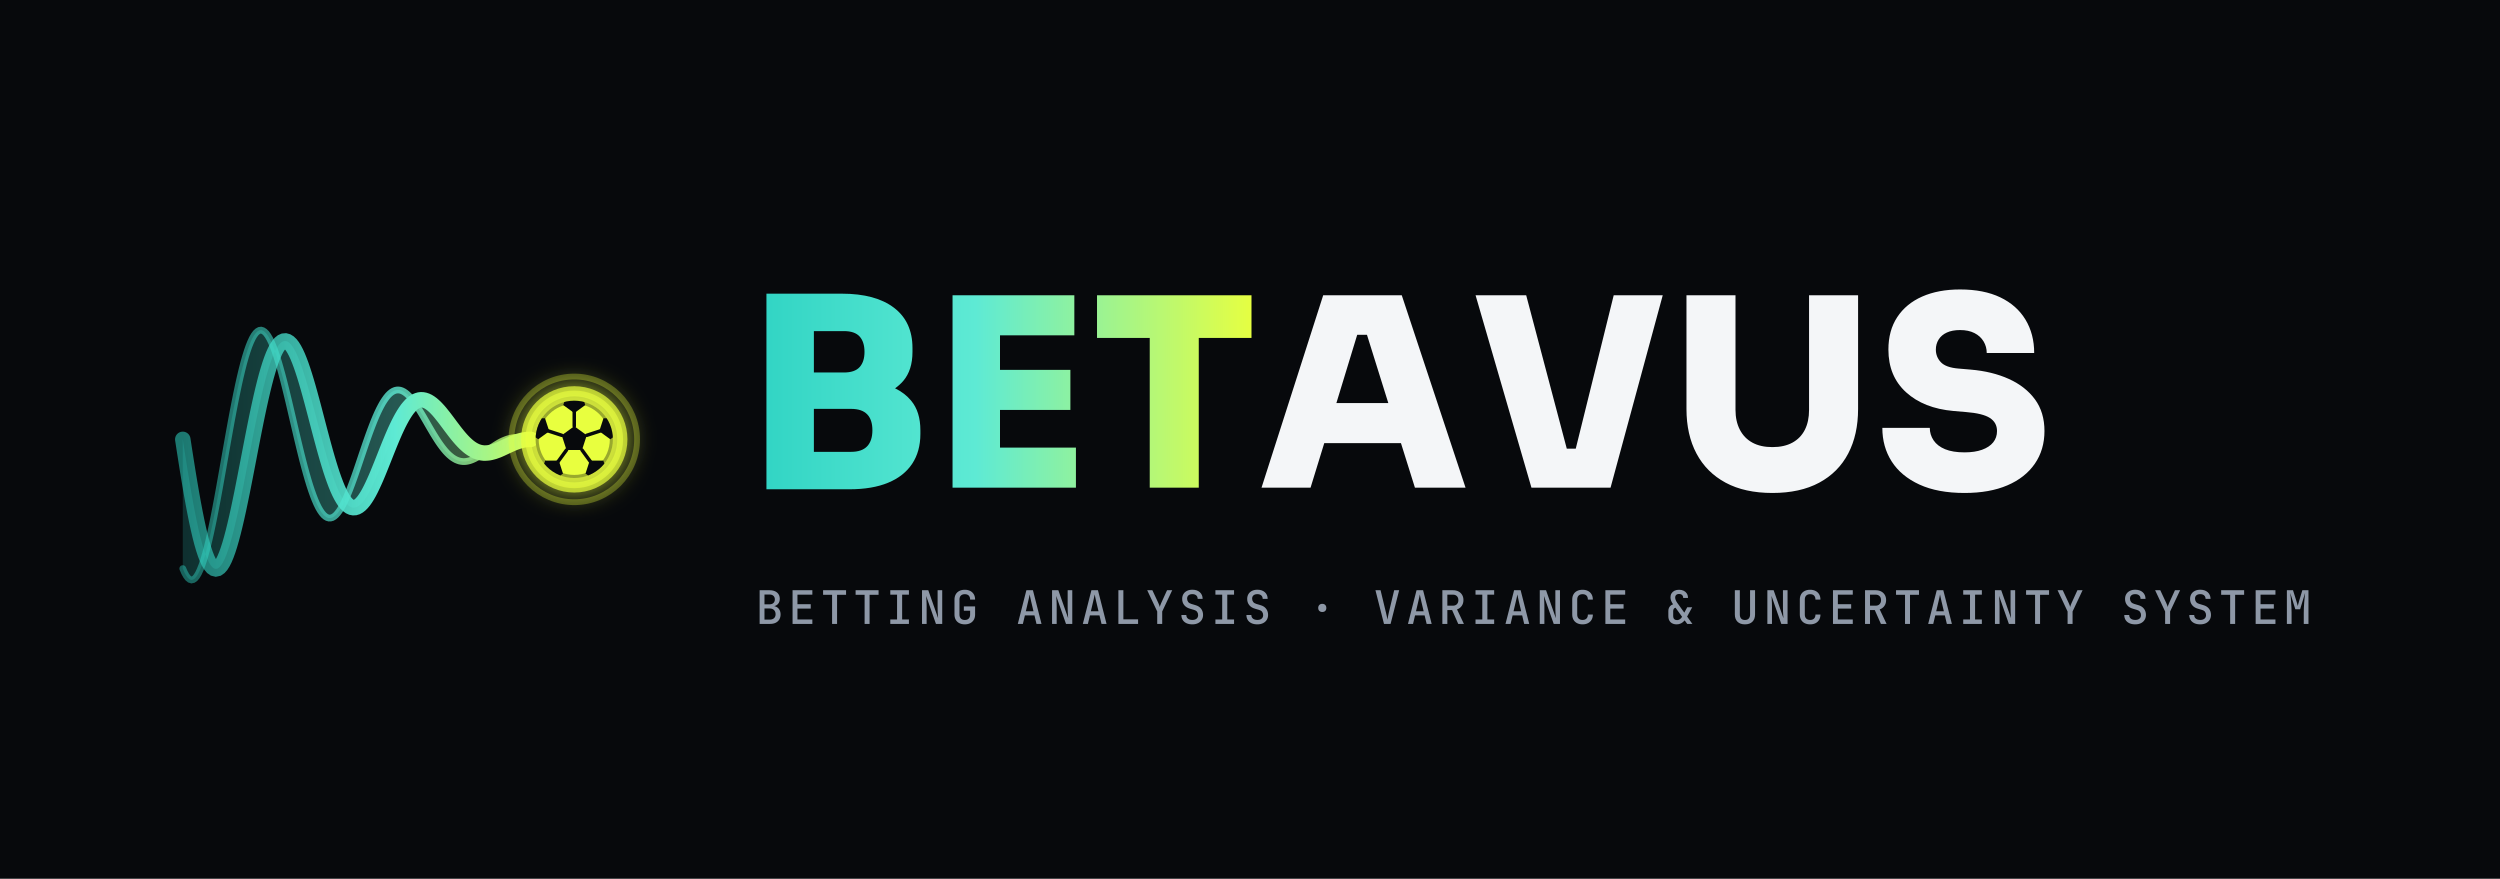
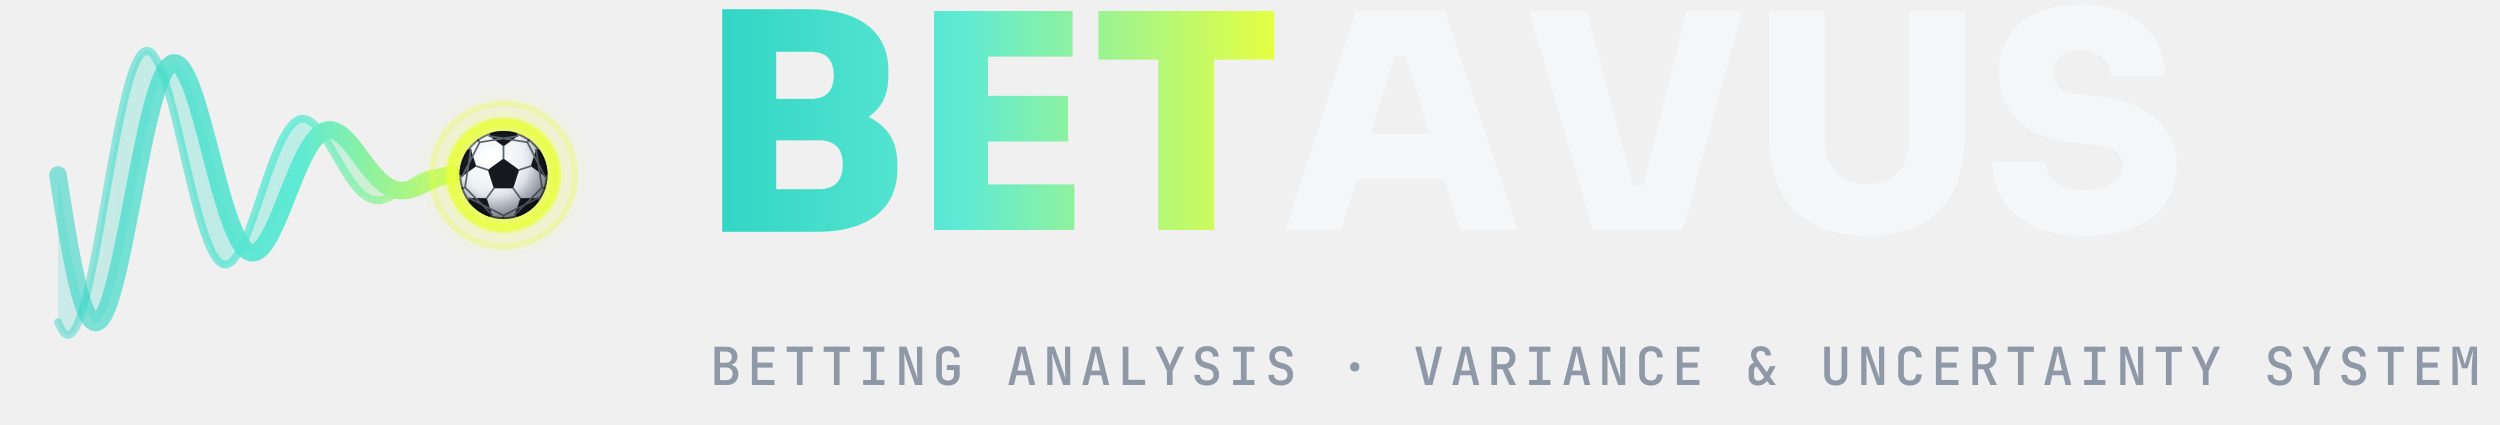
- <svg xmlns="http://www.w3.org/2000/svg" viewBox="0 0 1138 400" width="1138" height="400">
+ <svg xmlns="http://www.w3.org/2000/svg" viewBox="60 130 1000 170" width="1000" height="170">
  <defs>
    <filter id="glow" x="-50%" y="-50%" width="200%" height="200%">
      <feGaussianBlur stdDeviation="2.6" result="b" />
      <feMerge>
        <feMergeNode in="b" />
        <feMergeNode in="SourceGraphic" />
      </feMerge>
    </filter>
  </defs>
-   <rect width="1138" height="400" fill="#07090C" />
  <g transform="translate(70 90) scale(2.2)">
    <defs>
      <linearGradient id="gkd" x1="6" y1="0" x2="86" y2="0" gradientUnits="userSpaceOnUse">
        <stop offset="0" stop-color="#2ED3C3" stop-opacity="0.55" />
        <stop offset="0.55" stop-color="#5EEAD4" />
        <stop offset="1" stop-color="#E8FF3F" />
      </linearGradient>
    </defs>
    <path d="M6.00 50.00 L6.36 52.34 L6.72 54.64 L7.08 56.89 L7.44 59.07 L7.80 61.17 L8.16 63.17 L8.52 65.07 L8.88 66.86 L9.24 68.52 L9.60 70.05 L9.96 71.44 L10.32 72.67 L10.68 73.76 L11.04 74.68 L11.40 75.44 L11.76 76.03 L12.12 76.46 L12.48 76.71 L12.84 76.80 L13.20 76.72 L13.56 76.47 L13.92 76.07 L14.28 75.50 L14.64 74.79 L15.00 73.93 L15.36 72.93 L15.72 71.81 L16.08 70.56 L16.44 69.20 L16.80 67.74 L17.16 66.19 L17.52 64.56 L17.88 62.85 L18.24 61.10 L18.60 59.29 L18.96 57.45 L19.32 55.59 L19.68 53.72 L20.04 51.85 L20.40 50.00 L20.76 48.17 L21.12 46.38 L21.48 44.63 L21.84 42.95 L22.20 41.33 L22.56 39.78 L22.92 38.33 L23.28 36.96 L23.64 35.70 L24.00 34.54 L24.36 33.50 L24.72 32.57 L25.08 31.77 L25.44 31.09 L25.80 30.54 L26.16 30.12 L26.52 29.83 L26.88 29.67 L27.24 29.64 L27.60 29.74 L27.96 29.96 L28.32 30.30 L28.68 30.76 L29.04 31.33 L29.40 32.01 L29.76 32.79 L30.12 33.67 L30.48 34.63 L30.84 35.68 L31.20 36.79 L31.56 37.97 L31.92 39.21 L32.28 40.49 L32.64 41.81 L33.00 43.15 L33.36 44.52 L33.72 45.90 L34.08 47.28 L34.44 48.65 L34.80 50.00 L35.16 51.33 L35.52 52.63 L35.88 53.88 L36.24 55.09 L36.60 56.25 L36.96 57.34 L37.32 58.36 L37.68 59.32 L38.04 60.20 L38.40 60.99 L38.76 61.70 L39.12 62.32 L39.48 62.86 L39.84 63.30 L40.20 63.64 L40.56 63.90 L40.92 64.06 L41.28 64.13 L41.64 64.11 L42.00 64.00 L42.36 63.80 L42.72 63.52 L43.08 63.16 L43.44 62.73 L43.80 62.22 L44.16 61.65 L44.52 61.02 L44.88 60.33 L45.24 59.59 L45.60 58.81 L45.96 58.00 L46.32 57.15 L46.68 56.27 L47.04 55.38 L47.40 54.48 L47.76 53.57 L48.12 52.66 L48.48 51.76 L48.84 50.87 L49.20 50.00 L49.56 49.15 L49.92 48.33 L50.28 47.55 L50.64 46.80 L51.00 46.10 L51.36 45.44 L51.72 44.83 L52.08 44.27 L52.44 43.76 L52.80 43.32 L53.16 42.92 L53.52 42.59 L53.88 42.32 L54.24 42.10 L54.60 41.95 L54.96 41.85 L55.32 41.81 L55.68 41.83 L56.04 41.90 L56.40 42.02 L56.76 42.19 L57.12 42.41 L57.48 42.67 L57.84 42.97 L58.20 43.30 L58.56 43.67 L58.92 44.06 L59.28 44.48 L59.64 44.93 L60.00 45.38 L60.36 45.85 L60.72 46.33 L61.08 46.81 L61.44 47.30 L61.80 47.77 L62.16 48.25 L62.52 48.71 L62.88 49.16 L63.24 49.59 L63.60 50.00 L63.96 50.39 L64.32 50.76 L64.68 51.09 L65.04 51.41 L65.40 51.69 L65.76 51.94 L66.12 52.16 L66.48 52.35 L66.84 52.51 L67.20 52.63 L67.56 52.73 L67.92 52.79 L68.28 52.83 L68.64 52.83 L69.00 52.81 L69.36 52.77 L69.72 52.70 L70.08 52.61 L70.44 52.51 L70.80 52.38 L71.16 52.25 L71.52 52.10 L71.88 51.94 L72.24 51.77 L72.60 51.60 L72.96 51.43 L73.32 51.27 L73.68 51.10 L74.04 50.94 L74.40 50.79 L74.76 50.64 L75.12 50.51 L75.48 50.39 L75.84 50.29 L76.20 50.20 L76.56 50.13 L76.92 50.07 L77.28 50.03 L77.64 50.01 L78.00 50.00 L78.00 50.00 L77.64 49.92 L77.28 49.85 L76.92 49.78 L76.56 49.71 L76.20 49.66 L75.84 49.63 L75.48 49.61 L75.12 49.60 L74.76 49.62 L74.40 49.66 L74.04 49.71 L73.68 49.79 L73.32 49.88 L72.96 50.00 L72.60 50.14 L72.24 50.29 L71.88 50.46 L71.52 50.65 L71.16 50.86 L70.80 51.08 L70.44 51.31 L70.08 51.55 L69.72 51.80 L69.36 52.06 L69.00 52.32 L68.64 52.57 L68.28 52.83 L67.92 53.07 L67.56 53.31 L67.20 53.54 L66.84 53.75 L66.48 53.95 L66.12 54.12 L65.76 54.27 L65.40 54.40 L65.04 54.49 L64.68 54.56 L64.32 54.59 L63.96 54.59 L63.60 54.55 L63.24 54.48 L62.88 54.36 L62.52 54.21 L62.16 54.01 L61.80 53.78 L61.44 53.50 L61.08 53.19 L60.72 52.84 L60.36 52.45 L60.00 52.02 L59.64 51.56 L59.28 51.07 L58.92 50.55 L58.56 50.00 L58.20 49.43 L57.84 48.85 L57.48 48.24 L57.12 47.63 L56.76 47.01 L56.40 46.38 L56.04 45.76 L55.68 45.14 L55.32 44.54 L54.96 43.95 L54.60 43.38 L54.24 42.83 L53.88 42.32 L53.52 41.84 L53.16 41.40 L52.80 41.01 L52.44 40.66 L52.08 40.37 L51.72 40.13 L51.36 39.95 L51.00 39.83 L50.64 39.78 L50.28 39.79 L49.92 39.87 L49.56 40.02 L49.20 40.24 L48.84 40.53 L48.48 40.89 L48.12 41.33 L47.76 41.83 L47.40 42.39 L47.04 43.03 L46.68 43.72 L46.32 44.47 L45.96 45.28 L45.60 46.14 L45.24 47.05 L44.88 48.00 L44.52 48.98 L44.16 49.99 L43.80 51.03 L43.44 52.09 L43.08 53.15 L42.72 54.22 L42.36 55.29 L42.00 56.35 L41.64 57.39 L41.28 58.40 L40.92 59.38 L40.56 60.33 L40.20 61.22 L39.84 62.07 L39.48 62.85 L39.12 63.57 L38.76 64.21 L38.40 64.78 L38.04 65.26 L37.68 65.66 L37.32 65.96 L36.96 66.17 L36.60 66.27 L36.24 66.28 L35.88 66.18 L35.52 65.97 L35.16 65.66 L34.80 65.24 L34.44 64.72 L34.08 64.10 L33.72 63.37 L33.36 62.54 L33.00 61.62 L32.64 60.61 L32.28 59.52 L31.92 58.34 L31.56 57.09 L31.20 55.78 L30.84 54.41 L30.48 52.98 L30.12 51.51 L29.76 50.01 L29.40 48.48 L29.04 46.94 L28.68 45.39 L28.32 43.84 L27.96 42.31 L27.60 40.81 L27.24 39.34 L26.88 37.91 L26.52 36.54 L26.16 35.23 L25.80 33.99 L25.44 32.84 L25.08 31.77 L24.72 30.81 L24.36 29.95 L24.00 29.21 L23.64 28.59 L23.28 28.09 L22.92 27.73 L22.56 27.50 L22.20 27.40 L21.84 27.45 L21.48 27.65 L21.12 27.98 L20.76 28.46 L20.40 29.08 L20.04 29.85 L19.68 30.74 L19.32 31.78 L18.96 32.94 L18.60 34.22 L18.24 35.63 L17.88 37.14 L17.52 38.75 L17.16 40.45 L16.80 42.24 L16.44 44.09 L16.08 46.01 L15.72 47.98 L15.36 49.99 L15.00 52.02 L14.64 54.07 L14.28 56.11 L13.92 58.14 L13.56 60.15 L13.20 62.12 L12.84 64.03 L12.48 65.89 L12.12 67.66 L11.76 69.35 L11.40 70.93 L11.04 72.40 L10.68 73.75 L10.32 74.97 L9.96 76.04 L9.60 76.96 L9.24 77.73 L8.88 78.33 L8.52 78.76 L8.16 79.01 L7.80 79.09 L7.44 78.98 L7.08 78.69 L6.72 78.22 L6.36 77.57 L6.00 76.74 Z" fill="url(#gkd)" fill-opacity="0.35" />
    <path d="M6.00 50.00 L6.36 52.34 L6.72 54.64 L7.08 56.89 L7.44 59.07 L7.80 61.17 L8.16 63.17 L8.52 65.07 L8.88 66.86 L9.24 68.52 L9.60 70.05 L9.96 71.44 L10.32 72.67 L10.68 73.76 L11.04 74.68 L11.40 75.44 L11.76 76.03 L12.12 76.46 L12.48 76.71 L12.84 76.80 L13.20 76.72 L13.56 76.47 L13.92 76.07 L14.28 75.50 L14.64 74.79 L15.00 73.93 L15.36 72.93 L15.72 71.81 L16.08 70.56 L16.44 69.20 L16.80 67.74 L17.16 66.19 L17.52 64.56 L17.88 62.85 L18.24 61.10 L18.60 59.29 L18.96 57.45 L19.32 55.59 L19.68 53.72 L20.04 51.85 L20.40 50.00 L20.76 48.17 L21.12 46.38 L21.48 44.63 L21.84 42.95 L22.20 41.33 L22.56 39.78 L22.92 38.33 L23.28 36.96 L23.64 35.70 L24.00 34.54 L24.36 33.50 L24.72 32.57 L25.08 31.77 L25.44 31.09 L25.80 30.54 L26.16 30.12 L26.52 29.83 L26.88 29.67 L27.24 29.64 L27.60 29.74 L27.96 29.96 L28.32 30.30 L28.68 30.76 L29.04 31.33 L29.40 32.01 L29.76 32.79 L30.12 33.67 L30.48 34.63 L30.84 35.68 L31.20 36.79 L31.56 37.97 L31.92 39.21 L32.28 40.49 L32.64 41.81 L33.00 43.15 L33.36 44.52 L33.72 45.90 L34.08 47.28 L34.44 48.65 L34.80 50.00 L35.16 51.33 L35.52 52.63 L35.88 53.88 L36.24 55.09 L36.60 56.25 L36.96 57.34 L37.32 58.36 L37.68 59.32 L38.04 60.20 L38.40 60.99 L38.76 61.70 L39.12 62.32 L39.48 62.86 L39.84 63.30 L40.20 63.64 L40.56 63.90 L40.92 64.06 L41.28 64.13 L41.64 64.11 L42.00 64.00 L42.36 63.80 L42.72 63.52 L43.08 63.16 L43.44 62.73 L43.80 62.22 L44.16 61.65 L44.52 61.02 L44.88 60.33 L45.24 59.59 L45.60 58.81 L45.96 58.00 L46.32 57.15 L46.68 56.27 L47.04 55.38 L47.40 54.48 L47.76 53.57 L48.12 52.66 L48.48 51.76 L48.84 50.87 L49.20 50.00 L49.56 49.15 L49.92 48.33 L50.28 47.55 L50.64 46.80 L51.00 46.10 L51.36 45.44 L51.72 44.83 L52.08 44.27 L52.44 43.76 L52.80 43.32 L53.16 42.92 L53.52 42.59 L53.88 42.32 L54.24 42.10 L54.60 41.95 L54.96 41.85 L55.32 41.81 L55.68 41.83 L56.04 41.90 L56.40 42.02 L56.76 42.19 L57.12 42.41 L57.48 42.67 L57.84 42.97 L58.20 43.30 L58.56 43.67 L58.92 44.06 L59.28 44.48 L59.64 44.93 L60.00 45.38 L60.36 45.85 L60.72 46.33 L61.08 46.81 L61.44 47.30 L61.80 47.77 L62.16 48.25 L62.52 48.71 L62.88 49.16 L63.24 49.59 L63.60 50.00 L63.96 50.39 L64.32 50.76 L64.68 51.09 L65.04 51.41 L65.40 51.69 L65.76 51.94 L66.12 52.16 L66.48 52.35 L66.84 52.51 L67.20 52.63 L67.56 52.73 L67.92 52.79 L68.28 52.83 L68.64 52.83 L69.00 52.81 L69.36 52.77 L69.72 52.70 L70.08 52.61 L70.44 52.51 L70.80 52.38 L71.16 52.25 L71.52 52.10 L71.88 51.94 L72.24 51.77 L72.60 51.60 L72.96 51.43 L73.32 51.27 L73.68 51.10 L74.04 50.94 L74.40 50.79 L74.76 50.64 L75.12 50.51 L75.48 50.39 L75.84 50.29 L76.20 50.20 L76.56 50.13 L76.92 50.07 L77.28 50.03 L77.64 50.01 L78.00 50.00" fill="none" stroke="url(#gkd)" stroke-width="3.2" stroke-linecap="round" />
    <path d="M6.00 76.74 L6.36 77.57 L6.72 78.22 L7.08 78.69 L7.44 78.98 L7.80 79.09 L8.16 79.01 L8.52 78.76 L8.88 78.33 L9.24 77.73 L9.60 76.96 L9.96 76.04 L10.32 74.97 L10.68 73.75 L11.04 72.40 L11.40 70.93 L11.76 69.35 L12.12 67.66 L12.48 65.89 L12.84 64.03 L13.20 62.12 L13.56 60.15 L13.92 58.14 L14.28 56.11 L14.64 54.07 L15.00 52.02 L15.36 49.99 L15.72 47.98 L16.08 46.01 L16.44 44.09 L16.80 42.24 L17.16 40.45 L17.52 38.75 L17.88 37.14 L18.24 35.63 L18.60 34.22 L18.96 32.94 L19.32 31.78 L19.68 30.74 L20.04 29.85 L20.40 29.08 L20.76 28.46 L21.12 27.98 L21.48 27.65 L21.84 27.45 L22.20 27.40 L22.56 27.50 L22.92 27.73 L23.28 28.09 L23.64 28.59 L24.00 29.21 L24.36 29.95 L24.72 30.81 L25.08 31.77 L25.44 32.84 L25.80 33.99 L26.16 35.23 L26.52 36.54 L26.88 37.91 L27.24 39.34 L27.60 40.81 L27.96 42.31 L28.32 43.84 L28.68 45.39 L29.04 46.94 L29.40 48.48 L29.76 50.01 L30.12 51.51 L30.48 52.98 L30.84 54.41 L31.20 55.78 L31.56 57.09 L31.92 58.34 L32.28 59.52 L32.64 60.61 L33.00 61.62 L33.36 62.54 L33.72 63.37 L34.08 64.10 L34.44 64.72 L34.80 65.24 L35.16 65.66 L35.52 65.97 L35.88 66.18 L36.24 66.28 L36.60 66.27 L36.96 66.17 L37.32 65.96 L37.68 65.66 L38.04 65.26 L38.40 64.78 L38.76 64.21 L39.12 63.57 L39.48 62.85 L39.84 62.07 L40.20 61.22 L40.56 60.33 L40.92 59.38 L41.28 58.40 L41.64 57.39 L42.00 56.35 L42.36 55.29 L42.72 54.22 L43.08 53.15 L43.44 52.09 L43.80 51.03 L44.16 49.99 L44.52 48.98 L44.88 48.00 L45.24 47.05 L45.60 46.14 L45.96 45.28 L46.32 44.47 L46.68 43.72 L47.04 43.03 L47.40 42.39 L47.76 41.83 L48.12 41.33 L48.48 40.89 L48.84 40.53 L49.20 40.24 L49.56 40.02 L49.92 39.87 L50.28 39.79 L50.64 39.78 L51.00 39.83 L51.36 39.95 L51.72 40.13 L52.08 40.37 L52.44 40.66 L52.80 41.01 L53.16 41.40 L53.52 41.84 L53.88 42.32 L54.24 42.83 L54.60 43.38 L54.96 43.95 L55.32 44.54 L55.68 45.14 L56.04 45.76 L56.40 46.38 L56.76 47.01 L57.12 47.63 L57.48 48.24 L57.84 48.85 L58.20 49.43 L58.56 50.00 L58.92 50.55 L59.28 51.07 L59.64 51.56 L60.00 52.02 L60.36 52.45 L60.72 52.84 L61.08 53.19 L61.44 53.50 L61.80 53.78 L62.16 54.01 L62.52 54.21 L62.88 54.36 L63.24 54.48 L63.60 54.55 L63.96 54.59 L64.32 54.59 L64.68 54.56 L65.04 54.49 L65.40 54.40 L65.76 54.27 L66.12 54.12 L66.48 53.95 L66.84 53.75 L67.20 53.54 L67.56 53.31 L67.92 53.07 L68.28 52.83 L68.64 52.57 L69.00 52.32 L69.36 52.06 L69.72 51.80 L70.08 51.55 L70.44 51.31 L70.80 51.08 L71.16 50.86 L71.52 50.65 L71.88 50.46 L72.24 50.29 L72.60 50.14 L72.96 50.00 L73.32 49.88 L73.68 49.79 L74.04 49.71 L74.40 49.66 L74.76 49.62 L75.12 49.60 L75.48 49.61 L75.84 49.63 L76.20 49.66 L76.56 49.71 L76.92 49.78 L77.28 49.85 L77.64 49.92 L78.00 50.00" fill="none" stroke="url(#gkd)" stroke-width="1.4" stroke-opacity="0.8" stroke-linecap="round" />
-     <circle cx="87" cy="50" r="9.50" fill="none" stroke="#E8FF3F" stroke-width="1.2" stroke-opacity="0.60" />
-     <circle cx="87" cy="50" r="13.00" fill="none" stroke="#E8FF3F" stroke-width="1.2" stroke-opacity="0.30" />
-     <circle cx="87" cy="50" r="11" fill="#E8FF3F" fill-opacity="0.70" filter="url(#glow)" />
    <defs>
-       <clipPath id="fbkd0">
+       <radialGradient id="bbd" cx="0.36" cy="0.3" r="0.8">
+         <stop offset="0" stop-color="#FFFFFF" />
+         <stop offset="0.45" stop-color="#EEF1F4" />
+         <stop offset="0.8" stop-color="#B8C1CB" />
+         <stop offset="1" stop-color="#7D8895" />
+       </radialGradient>
+       <radialGradient id="bsd" cx="0.4" cy="0.35" r="0.72">
+         <stop offset="0.55" stop-color="#000" stop-opacity="0" />
+         <stop offset="1" stop-color="#000" stop-opacity="0.38" />
+       </radialGradient>
+       <clipPath id="bcd">
        <circle cx="87" cy="50" r="8" />
      </clipPath>
    </defs>
-     <circle cx="87" cy="50" r="8" fill="#E8FF3F" />
-     <g clip-path="url(#fbkd0)">
-       <polygon points="87.00,47.28 89.59,49.16 88.60,52.20 85.40,52.20 84.41,49.16" fill="#07090C" />
-       <polygon points="87.00,44.56 84.72,42.90 85.59,40.22 88.41,40.22 89.28,42.90" fill="#07090C" />
-       <polygon points="92.17,48.32 93.05,45.64 95.87,45.64 96.74,48.32 94.46,49.98" fill="#07090C" />
-       <polygon points="90.20,54.40 93.02,54.40 93.89,57.08 91.61,58.74 89.33,57.08" fill="#07090C" />
-       <polygon points="83.80,54.40 84.67,57.08 82.39,58.74 80.11,57.08 80.98,54.40" fill="#07090C" />
-       <polygon points="81.83,48.32 79.54,49.98 77.26,48.32 78.13,45.64 80.95,45.64" fill="#07090C" />
-       <path d="M87.00 47.28 L87.00 44.24 M89.59 49.16 L92.48 48.22 M88.60 52.20 L90.39 54.66 M85.40 52.20 L83.61 54.66 M84.41 49.16 L81.52 48.22" stroke="#07090C" stroke-width="0.72" stroke-linecap="round" />
+     <circle cx="87" cy="50" r="13" fill="none" stroke="#E8FF3F" stroke-width="1.2" stroke-opacity="0.3">
+       <animate attributeName="r" values="9.5;15" dur="2.4s" repeatCount="indefinite" />
+       <animate attributeName="stroke-opacity" values="0.6;0" dur="2.4s" repeatCount="indefinite" />
+     </circle>
+     <circle cx="87" cy="50" r="9.5" fill="none" stroke="#E8FF3F" stroke-width="1.2" stroke-opacity="0.6">
+       <animate attributeName="stroke-opacity" values="0.65;0.25;0.65" dur="2.4s" repeatCount="indefinite" />
+     </circle>
+     <circle cx="87" cy="50" r="10.5" fill="#E8FF3F" fill-opacity="0.6" filter="url(#glow)">
+       <animate attributeName="fill-opacity" values="0.4;0.8;0.4" dur="2.4s" repeatCount="indefinite" />
+     </circle>
+     <circle cx="87" cy="50" r="8" fill="url(#bbd)" />
+     <g clip-path="url(#bcd)">
+       <g fill="#15181D">
+         <polygon points="87.00,47.00 89.85,49.07 88.76,52.43 85.24,52.43 84.15,49.07" />
+         <polygon points="87.00,44.80 84.43,42.93 85.41,39.92 88.59,39.92 89.57,42.93" />
+         <polygon points="91.95,48.39 92.93,45.37 96.10,45.37 97.08,48.39 94.51,50.26" />
+         <polygon points="90.06,54.21 93.23,54.21 94.21,57.23 91.64,59.09 89.08,57.23" />
+         <polygon points="83.94,54.21 84.92,57.23 82.36,59.09 79.79,57.23 80.77,54.21" />
+         <polygon points="82.05,48.39 79.49,50.26 76.92,48.39 77.90,45.37 81.07,45.37" />
+         <path d="M87.00 47.00L87.00 44.80M91.33 44.05L91.70 43.53M89.57 42.93L82.67 44.05M84.43 42.93L91.33 44.05M89.85 49.07L91.95 48.39M94.00 52.27L94.61 52.47M94.51 50.26L91.33 44.05M92.93 45.37L94.00 52.27M88.76 52.43L90.06 54.21M87.00 57.36L87.00 58.00M89.08 57.23L94.00 52.27M93.23 54.21L87.00 57.36M85.24 52.43L83.94 54.21M80.00 52.27L79.39 52.47M80.77 54.21L87.00 57.36M84.92 57.23L80.00 52.27M84.15 49.07L82.05 48.39M82.67 44.05L82.30 43.53M81.07 45.37L80.00 52.27M79.49 50.26L82.67 44.05" fill="none" stroke="#5B6470" stroke-width="0.32" stroke-linecap="round" />
+         <animateTransform attributeName="transform" type="rotate" from="0 87 50" to="360 87 50" dur="9s" repeatCount="indefinite" />
+       </g>
    </g>
-     <circle cx="87" cy="50" r="7.68" fill="none" stroke="#07090C" stroke-opacity="0.35" stroke-width="0.64" />
+     <circle cx="87" cy="50" r="8" fill="url(#bsd)" />
+     <ellipse cx="84.4" cy="46.6" rx="2.1" ry="1.3" transform="rotate(-30 84.4 46.6)" fill="#fff" fill-opacity="0.55" />
+     <circle cx="87" cy="50" r="7.85" fill="none" stroke="#07090C" stroke-opacity="0.55" stroke-width="0.35" />
  </g>
  <defs>
    <linearGradient id="wmd" x1="340" y1="0" x2="572.08" y2="0" gradientUnits="userSpaceOnUse">
      <stop offset="0" stop-color="#2ED3C3" />
      <stop offset="0.45" stop-color="#5EEAD4" />
      <stop offset="1" stop-color="#E8FF3F" />
    </linearGradient>
  </defs>
  <path d="M348.88 222.72V133.68H383.2Q398.56 133.68 406.96 140.1Q415.36 146.52 415.36 158.4V160.2Q415.36 168.48 411.16 173.4Q409.48 175.32 407.44 176.76Q411.88 178.92 414.76 182.4Q418.96 187.44 418.96 195.84V197.52Q418.96 205.44 415.24 211.08Q411.52 216.72 404.32 219.72Q397.12 222.72 386.68 222.72ZM370.48 186.12V205.68H387.4Q392.32 205.68 394.72 203.16Q397.12 200.64 397.12 195.84Q397.12 191.04 394.72 188.58Q392.32 186.12 387.4 186.12ZM370.48 150.72V169.56H384.16Q389.08 169.56 391.3 167.1Q393.52 164.64 393.52 160.2Q393.52 155.64 391.3 153.18Q389.08 150.72 384.16 150.72Z M433.6 222.0V134.4H489.04V152.64H455.2V168.36H487.24V186.6H455.2V203.76H489.76V222.0Z M523.36 222.0V153.84H499.36V134.4H569.68V153.84H545.68V222.0Z" fill="url(#wmd)" />
  <path d="M574.24 222.0 602.32 134.4H638.08L667.12 222.0H644.08L637.72 201.72H602.8L596.56 222.0ZM631.96 183.48 622.24 152.4H617.8L608.32 183.48Z M697.12 222.0 671.68 134.4H694.72L713.2 204.24H717.28L734.56 134.4H756.88L733.12 222.0Z M806.8 224.4Q794.2 224.4 785.5 219.72Q776.8 215.04 772.24 206.46Q767.68 197.88 767.68 186.12V134.4H790.0V186.6Q790.0 191.76 791.98 195.6Q793.96 199.44 797.68 201.48Q801.4 203.52 806.8 203.52Q812.2 203.52 815.92 201.48Q819.64 199.44 821.56 195.66Q823.48 191.88 823.48 186.6V134.4H845.8V186.12Q845.8 197.88 841.3 206.46Q836.8 215.04 828.1 219.72Q819.4 224.4 806.8 224.4Z M894.28 224.4Q882.04 224.4 873.7 220.56Q865.36 216.72 861.1 210.06Q856.84 203.4 856.84 194.76H878.44Q878.44 197.88 880.18 200.46Q881.92 203.04 885.4 204.48Q888.88 205.92 894.28 205.92Q898.96 205.92 902.26 204.72Q905.56 203.52 907.3 201.36Q909.04 199.2 909.04 196.2Q909.04 192.36 905.8 190.26Q902.56 188.16 894.88 187.56L889.24 187.08Q875.68 185.88 867.64 178.56Q859.6 171.24 859.6 159.12Q859.6 150.48 863.62 144.36Q867.64 138.24 874.96 135.0Q882.28 131.76 892.24 131.76Q903.04 131.76 910.54 135.36Q918.04 138.96 922.0 145.5Q925.96 152.04 925.96 160.68H904.36Q904.36 157.8 902.92 155.4Q901.48 153.0 898.78 151.62Q896.08 150.24 892.24 150.24Q888.64 150.24 886.18 151.38Q883.72 152.52 882.46 154.56Q881.2 156.6 881.2 159.12Q881.2 162.48 883.48 164.88Q885.76 167.28 891.4 167.76L897.04 168.24Q906.88 169.08 914.44 172.5Q922.0 175.92 926.32 181.8Q930.64 187.68 930.64 196.2Q930.64 204.72 926.26 211.08Q921.88 217.44 913.78 220.92Q905.68 224.4 894.28 224.4Z" fill="#F4F6F8" />
  <path d="M345.785 284.0V268.67H350.3Q352.484 268.67 353.723 269.72Q354.962 270.77 354.962 272.618Q354.962 273.668 354.51 274.435Q354.059 275.201 353.261 275.621Q352.883 275.81 352.442 275.915Q352.967 276.02 353.429 276.251Q354.311 276.713 354.815 277.595Q355.319 278.477 355.319 279.695Q355.319 280.997 354.741 281.974Q354.164 282.95 353.103 283.475Q352.043 284.0 350.594 284.0ZM347.99 282.047H350.405Q351.623 282.047 352.337 281.396Q353.051 280.745 353.051 279.59Q353.051 278.414 352.337 277.7Q351.623 276.986 350.405 276.986H347.99ZM347.99 275.096H350.279Q351.413 275.096 352.064 274.487Q352.715 273.878 352.715 272.849Q352.715 271.82 352.064 271.221Q351.413 270.623 350.3 270.623H347.99Z M360.774 284.0V268.67H369.783V270.686H363.0V275.033H369.048V277.028H363.0V281.984H369.783V284.0Z M378.766 284.0V270.749H374.671V268.649H385.129V270.749H381.034V284.0Z M393.566 284.0V270.749H389.471V268.649H399.929V270.749H395.834V284.0Z M405.258 284.0V281.984H408.345V270.686H405.258V268.67H413.742V270.686H410.655V281.984H413.742V284.0Z M419.701 284.0V268.67H422.557L427.03 281.417Q426.988 280.808 426.925 279.968Q426.862 279.128 426.831 278.225Q426.799 277.322 426.799 276.587V268.67H428.899V284.0H426.043L421.591 271.253Q421.633 271.799 421.686 272.618Q421.738 273.437 421.77 274.319Q421.801 275.201 421.801 275.957V284.0Z M439.184 284.21Q437.756 284.21 436.696 283.674Q435.635 283.139 435.058 282.12Q434.48 281.102 434.48 279.737V272.933Q434.48 271.547 435.058 270.539Q435.635 269.531 436.696 268.995Q437.756 268.46 439.184 268.46Q440.612 268.46 441.662 269.006Q442.712 269.552 443.29 270.55Q443.867 271.547 443.867 272.933H441.599Q441.599 271.736 440.969 271.106Q440.339 270.476 439.184 270.476Q438.029 270.476 437.389 271.106Q436.748 271.736 436.748 272.912V279.737Q436.748 280.913 437.389 281.564Q438.029 282.215 439.184 282.215Q440.339 282.215 440.969 281.564Q441.599 280.913 441.599 279.737V278.015H438.743V276.02H443.867V279.737Q443.867 281.102 443.29 282.11Q442.712 283.118 441.662 283.664Q440.612 284.21 439.184 284.21Z M463.303 284.0 467.209 268.67H470.191L474.097 284.0H471.808L470.884 280.115H466.537L465.613 284.0ZM466.957 278.246H470.443L469.393 273.815Q469.12 272.639 468.942 271.768Q468.763 270.896 468.7 270.581Q468.637 270.896 468.469 271.768Q468.301 272.639 468.007 273.794Z M478.901 284.0V268.67H481.757L486.23 281.417Q486.188 280.808 486.125 279.968Q486.062 279.128 486.031 278.225Q485.999 277.322 485.999 276.587V268.67H488.099V284.0H485.243L480.791 271.253Q480.833 271.799 480.886 272.618Q480.938 273.437 480.97 274.319Q481.001 275.201 481.001 275.957V284.0Z M492.903 284.0 496.809 268.67H499.791L503.697 284.0H501.408L500.484 280.115H496.137L495.213 284.0ZM496.557 278.246H500.043L498.993 273.815Q498.72 272.639 498.542 271.768Q498.363 270.896 498.3 270.581Q498.237 270.896 498.069 271.768Q497.901 272.639 497.607 273.794Z M509.089 284.0V268.67H511.357V281.921H518.056V284.0Z M526.766 284.0V278.351L522.209 268.67H524.561L527.27 274.466Q527.543 275.033 527.711 275.526Q527.879 276.02 527.942 276.293Q527.984 276.02 528.163 275.526Q528.341 275.033 528.593 274.466L531.239 268.67H533.591L529.034 278.351V284.0Z M542.763 284.21Q541.209 284.21 540.096 283.695Q538.983 283.181 538.374 282.226Q537.765 281.27 537.765 279.947H540.012Q540.012 280.997 540.747 281.596Q541.482 282.194 542.784 282.194Q544.002 282.194 544.695 281.606Q545.388 281.018 545.388 279.989Q545.388 279.128 544.916 278.498Q544.443 277.868 543.561 277.637L541.629 277.07Q539.949 276.587 539.036 275.421Q538.122 274.256 538.122 272.639Q538.122 271.379 538.689 270.434Q539.256 269.489 540.306 268.964Q541.356 268.439 542.784 268.439Q544.884 268.439 546.155 269.573Q547.425 270.707 547.446 272.618H545.178Q545.178 271.61 544.538 271.033Q543.897 270.455 542.742 270.455Q541.629 270.455 540.999 270.99Q540.369 271.526 540.369 272.492Q540.369 273.353 540.842 273.983Q541.314 274.613 542.196 274.865L544.149 275.453Q545.829 275.915 546.732 277.091Q547.635 278.267 547.635 279.905Q547.635 281.186 547.026 282.163Q546.417 283.139 545.325 283.674Q544.233 284.21 542.763 284.21Z M553.258 284.0V281.984H556.345V270.686H553.258V268.67H561.742V270.686H558.655V281.984H561.742V284.0Z M572.363 284.21Q570.809 284.21 569.696 283.695Q568.583 283.181 567.974 282.226Q567.365 281.27 567.365 279.947H569.612Q569.612 280.997 570.347 281.596Q571.082 282.194 572.384 282.194Q573.602 282.194 574.295 281.606Q574.988 281.018 574.988 279.989Q574.988 279.128 574.515 278.498Q574.043 277.868 573.161 277.637L571.229 277.07Q569.549 276.587 568.635 275.421Q567.722 274.256 567.722 272.639Q567.722 271.379 568.289 270.434Q568.856 269.489 569.906 268.964Q570.956 268.439 572.384 268.439Q574.484 268.439 575.755 269.573Q577.025 270.707 577.046 272.618H574.778Q574.778 271.61 574.138 271.033Q573.497 270.455 572.342 270.455Q571.229 270.455 570.599 270.99Q569.969 271.526 569.969 272.492Q569.969 273.353 570.442 273.983Q570.914 274.613 571.796 274.865L573.749 275.453Q575.429 275.915 576.332 277.091Q577.235 278.267 577.235 279.905Q577.235 281.186 576.626 282.163Q576.017 283.139 574.925 283.674Q573.833 284.21 572.363 284.21Z M601.9 278.582Q601.06 278.582 600.556 278.089Q600.052 277.595 600.052 276.755Q600.052 275.894 600.556 275.38Q601.06 274.865 601.9 274.865Q602.761 274.865 603.254 275.38Q603.748 275.894 603.748 276.755Q603.748 277.595 603.254 278.089Q602.761 278.582 601.9 278.582Z M629.988 284.0 626.103 268.67H628.434L630.891 278.876Q631.122 279.779 631.3 280.672Q631.479 281.564 631.563 282.068Q631.647 281.564 631.804 280.672Q631.962 279.779 632.193 278.855L634.629 268.67H636.897L632.991 284.0Z M640.903 284.0 644.809 268.67H647.791L651.697 284.0H649.408L648.484 280.115H644.137L643.213 284.0ZM644.557 278.246H648.043L646.993 273.815Q646.72 272.639 646.541 271.768Q646.363 270.896 646.3 270.581Q646.237 270.896 646.069 271.768Q645.901 272.639 645.607 273.794Z M656.564 284.0V268.67H661.373Q662.822 268.67 663.893 269.226Q664.964 269.783 665.562 270.791Q666.161 271.799 666.161 273.164Q666.161 274.697 665.373 275.821Q664.586 276.944 663.242 277.406L666.371 284.0H663.788L660.995 277.7H658.832V284.0ZM658.832 275.705H661.373Q662.507 275.705 663.179 275.022Q663.851 274.34 663.851 273.206Q663.851 272.03 663.179 271.358Q662.507 270.686 661.373 270.686H658.832Z M671.658 284.0V281.984H674.745V270.686H671.658V268.67H680.142V270.686H677.055V281.984H680.142V284.0Z M685.303 284.0 689.209 268.67H692.191L696.097 284.0H693.808L692.884 280.115H688.537L687.613 284.0ZM688.957 278.246H692.443L691.393 273.815Q691.12 272.639 690.941 271.768Q690.763 270.896 690.7 270.581Q690.637 270.896 690.469 271.768Q690.301 272.639 690.007 273.794Z M700.901 284.0V268.67H703.757L708.23 281.417Q708.188 280.808 708.125 279.968Q708.062 279.128 708.03 278.225Q707.999 277.322 707.999 276.587V268.67H710.099V284.0H707.243L702.791 271.253Q702.833 271.799 702.885 272.618Q702.938 273.437 702.969 274.319Q703.001 275.201 703.001 275.957V284.0Z M720.384 284.21Q718.956 284.21 717.895 283.674Q716.835 283.139 716.257 282.12Q715.68 281.102 715.68 279.737V272.933Q715.68 271.547 716.257 270.539Q716.835 269.531 717.895 268.995Q718.956 268.46 720.384 268.46Q721.812 268.46 722.862 269.006Q723.912 269.552 724.489 270.55Q725.067 271.547 725.067 272.933H722.799Q722.799 271.736 722.169 271.106Q721.539 270.476 720.384 270.476Q719.229 270.476 718.588 271.106Q717.948 271.736 717.948 272.912V279.737Q717.948 280.913 718.588 281.553Q719.229 282.194 720.384 282.194Q721.539 282.194 722.169 281.553Q722.799 280.913 722.799 279.737H725.067Q725.067 281.102 724.489 282.11Q723.912 283.118 722.862 283.664Q721.812 284.21 720.384 284.21Z M730.774 284.0V268.67H739.783V270.686H733V275.033H739.048V277.028H733V281.984H739.783V284.0Z M763.251 284.21Q761.445 284.21 760.437 283.223Q759.429 282.236 759.429 280.493V278.204Q759.429 276.944 760.08 276.104Q760.626 275.39 761.592 275.096Q761.004 274.277 760.71 273.5Q760.395 272.702 760.395 271.904Q760.395 270.875 760.878 270.098Q761.361 269.321 762.243 268.89Q763.125 268.46 764.301 268.46Q765.54 268.46 766.453 268.922Q767.367 269.384 767.871 270.203Q768.375 271.022 768.375 272.177H766.191Q766.191 271.61 765.96 271.201Q765.729 270.791 765.309 270.581Q764.889 270.371 764.301 270.371Q763.776 270.371 763.366 270.57Q762.957 270.77 762.747 271.137Q762.537 271.505 762.537 272.03Q762.537 272.534 762.778 273.143Q763.02 273.752 763.44 274.34L766.695 278.876L768.018 276.44H770.286L767.976 280.661L770.37 284.0H768.018L766.863 282.404Q765.351 284.21 763.251 284.21ZM763.419 282.278Q764.07 282.278 764.668 281.879Q765.267 281.48 765.687 280.766L762.705 276.629Q762.159 276.755 761.896 277.164Q761.634 277.574 761.634 278.204V280.493Q761.634 281.333 762.106 281.806Q762.579 282.278 763.419 282.278Z M794.3 284.21Q792.095 284.21 790.898 283.002Q789.701 281.795 789.701 279.716V268.67H791.969V279.716Q791.969 280.871 792.546 281.543Q793.124 282.215 794.3 282.215Q795.455 282.215 796.043 281.543Q796.631 280.871 796.631 279.716V268.67H798.899V279.716Q798.899 281.795 797.702 283.002Q796.505 284.21 794.3 284.21Z M804.501 284.0V268.67H807.357L811.83 281.417Q811.788 280.808 811.725 279.968Q811.662 279.128 811.63 278.225Q811.599 277.322 811.599 276.587V268.67H813.699V284.0H810.843L806.391 271.253Q806.433 271.799 806.485 272.618Q806.538 273.437 806.569 274.319Q806.601 275.201 806.601 275.957V284.0Z M823.984 284.21Q822.556 284.21 821.495 283.674Q820.435 283.139 819.857 282.12Q819.28 281.102 819.28 279.737V272.933Q819.28 271.547 819.857 270.539Q820.435 269.531 821.495 268.995Q822.556 268.46 823.984 268.46Q825.412 268.46 826.462 269.006Q827.512 269.552 828.089 270.55Q828.667 271.547 828.667 272.933H826.399Q826.399 271.736 825.769 271.106Q825.139 270.476 823.984 270.476Q822.829 270.476 822.188 271.106Q821.548 271.736 821.548 272.912V279.737Q821.548 280.913 822.188 281.553Q822.829 282.194 823.984 282.194Q825.139 282.194 825.769 281.553Q826.399 280.913 826.399 279.737H828.667Q828.667 281.102 828.089 282.11Q827.512 283.118 826.462 283.664Q825.412 284.21 823.984 284.21Z M834.374 284.0V268.67H843.383V270.686H836.6V275.033H842.648V277.028H836.6V281.984H843.383V284.0Z M848.964 284.0V268.67H853.773Q855.222 268.67 856.293 269.226Q857.364 269.783 857.962 270.791Q858.561 271.799 858.561 273.164Q858.561 274.697 857.773 275.821Q856.986 276.944 855.642 277.406L858.771 284.0H856.188L853.395 277.7H851.232V284.0ZM851.232 275.705H853.773Q854.907 275.705 855.579 275.022Q856.251 274.34 856.251 273.206Q856.251 272.03 855.579 271.358Q854.907 270.686 853.773 270.686H851.232Z M867.166 284.0V270.749H863.071V268.649H873.529V270.749H869.434V284.0Z M877.703 284.0 881.609 268.67H884.591L888.497 284.0H886.208L885.284 280.115H880.937L880.013 284.0ZM881.357 278.246H884.843L883.793 273.815Q883.52 272.639 883.341 271.768Q883.163 270.896 883.1 270.581Q883.037 270.896 882.869 271.768Q882.701 272.639 882.407 273.794Z M893.658 284.0V281.984H896.745V270.686H893.658V268.67H902.142V270.686H899.055V281.984H902.142V284.0Z M908.101 284.0V268.67H910.957L915.43 281.417Q915.388 280.808 915.325 279.968Q915.262 279.128 915.23 278.225Q915.199 277.322 915.199 276.587V268.67H917.299V284.0H914.443L909.991 271.253Q910.033 271.799 910.085 272.618Q910.138 273.437 910.169 274.319Q910.201 275.201 910.201 275.957V284.0Z M926.366 284.0V270.749H922.271V268.649H932.729V270.749H928.634V284.0Z M941.166 284.0V278.351L936.609 268.67H938.961L941.67 274.466Q941.943 275.033 942.111 275.526Q942.279 276.02 942.342 276.293Q942.384 276.02 942.562 275.526Q942.741 275.033 942.993 274.466L945.639 268.67H947.991L943.434 278.351V284.0Z M971.963 284.21Q970.409 284.21 969.296 283.695Q968.183 283.181 967.574 282.226Q966.965 281.27 966.965 279.947H969.212Q969.212 280.997 969.947 281.596Q970.682 282.194 971.984 282.194Q973.202 282.194 973.895 281.606Q974.588 281.018 974.588 279.989Q974.588 279.128 974.115 278.498Q973.643 277.868 972.761 277.637L970.829 277.07Q969.149 276.587 968.235 275.421Q967.322 274.256 967.322 272.639Q967.322 271.379 967.889 270.434Q968.456 269.489 969.506 268.964Q970.556 268.439 971.984 268.439Q974.084 268.439 975.354 269.573Q976.625 270.707 976.646 272.618H974.378Q974.378 271.61 973.737 271.033Q973.097 270.455 971.942 270.455Q970.829 270.455 970.199 270.99Q969.569 271.526 969.569 272.492Q969.569 273.353 970.041 273.983Q970.514 274.613 971.396 274.865L973.349 275.453Q975.029 275.915 975.932 277.091Q976.835 278.267 976.835 279.905Q976.835 281.186 976.226 282.163Q975.617 283.139 974.525 283.674Q973.433 284.21 971.963 284.21Z M985.566 284.0V278.351L981.009 268.67H983.361L986.07 274.466Q986.343 275.033 986.511 275.526Q986.679 276.02 986.742 276.293Q986.784 276.02 986.962 275.526Q987.141 275.033 987.393 274.466L990.039 268.67H992.391L987.834 278.351V284.0Z M1001.563 284.21Q1000.009 284.21 998.896 283.695Q997.783 283.181 997.174 282.226Q996.565 281.27 996.565 279.947H998.812Q998.812 280.997 999.547 281.596Q1000.282 282.194 1001.584 282.194Q1002.802 282.194 1003.495 281.606Q1004.188 281.018 1004.188 279.989Q1004.188 279.128 1003.715 278.498Q1003.243 277.868 1002.361 277.637L1000.429 277.07Q998.749 276.587 997.835 275.421Q996.922 274.256 996.922 272.639Q996.922 271.379 997.489 270.434Q998.056 269.489 999.106 268.964Q1000.156 268.439 1001.584 268.439Q1003.684 268.439 1004.954 269.573Q1006.225 270.707 1006.246 272.618H1003.978Q1003.978 271.61 1003.337 271.033Q1002.697 270.455 1001.542 270.455Q1000.429 270.455 999.799 270.99Q999.169 271.526 999.169 272.492Q999.169 273.353 999.641 273.983Q1000.114 274.613 1000.996 274.865L1002.949 275.453Q1004.629 275.915 1005.532 277.091Q1006.435 278.267 1006.435 279.905Q1006.435 281.186 1005.826 282.163Q1005.217 283.139 1004.125 283.674Q1003.033 284.21 1001.563 284.21Z M1015.166 284.0V270.749H1011.071V268.649H1021.529V270.749H1017.434V284.0Z M1026.774 284.0V268.67H1035.783V270.686H1029V275.033H1035.048V277.028H1029V281.984H1035.783V284.0Z M1040.986 284.0V268.67H1043.779L1045.312 273.584Q1045.543 274.277 1045.711 274.918Q1045.879 275.558 1045.942 275.873Q1046.026 275.558 1046.183 274.918Q1046.341 274.277 1046.551 273.584L1048.021 268.67H1050.814V284.0H1048.672V278.834Q1048.672 277.847 1048.724 276.639Q1048.777 275.432 1048.882 274.204Q1048.987 272.975 1049.092 271.851Q1049.197 270.728 1049.281 269.888L1047.013 277.343H1044.829L1042.519 269.888Q1042.624 270.707 1042.729 271.788Q1042.834 272.87 1042.918 274.088Q1043.002 275.306 1043.065 276.534Q1043.128 277.763 1043.128 278.834V284.0Z" fill="#8E98A7" />
</svg>
